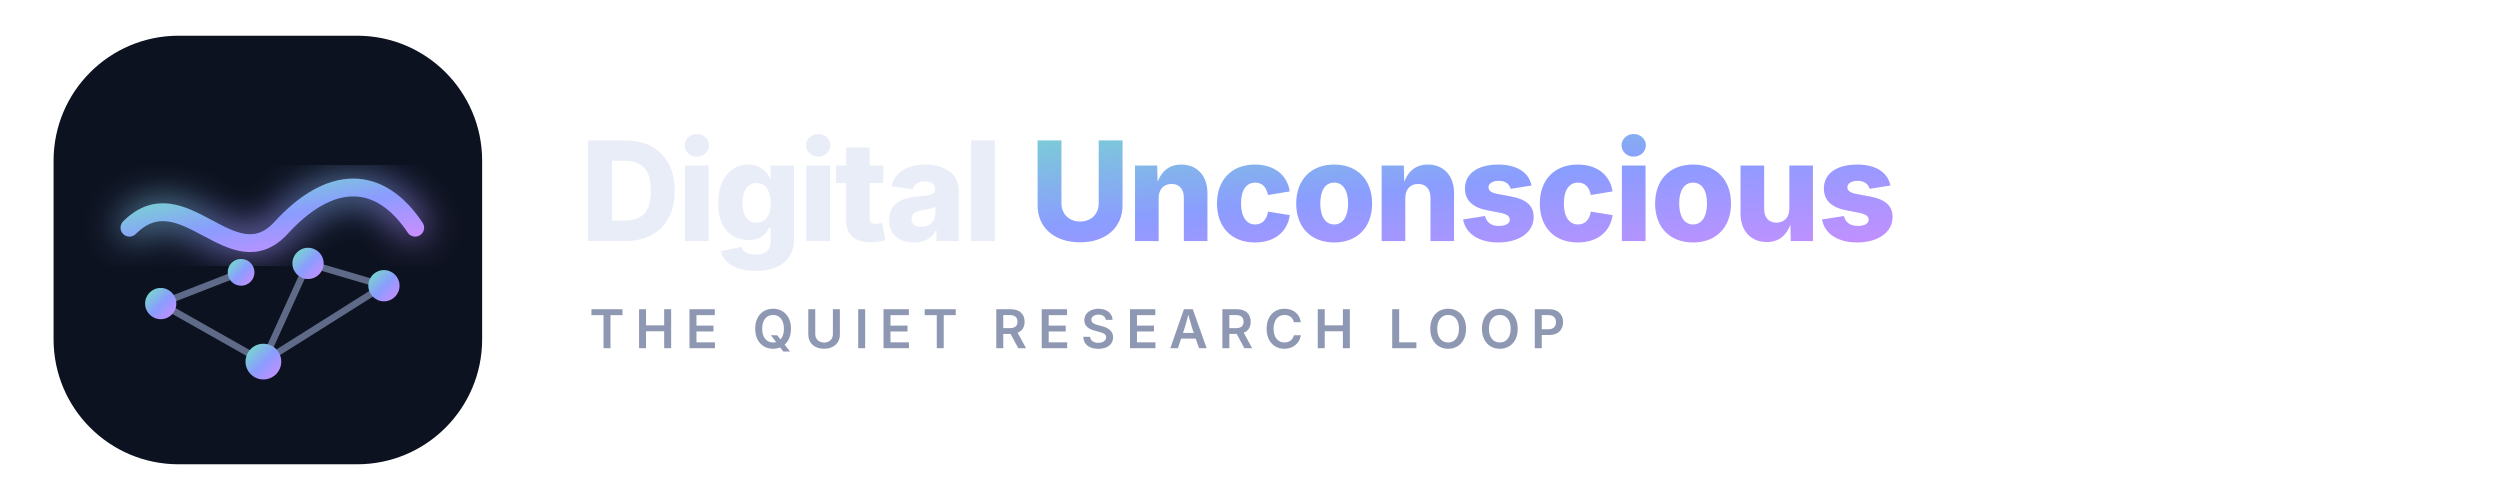
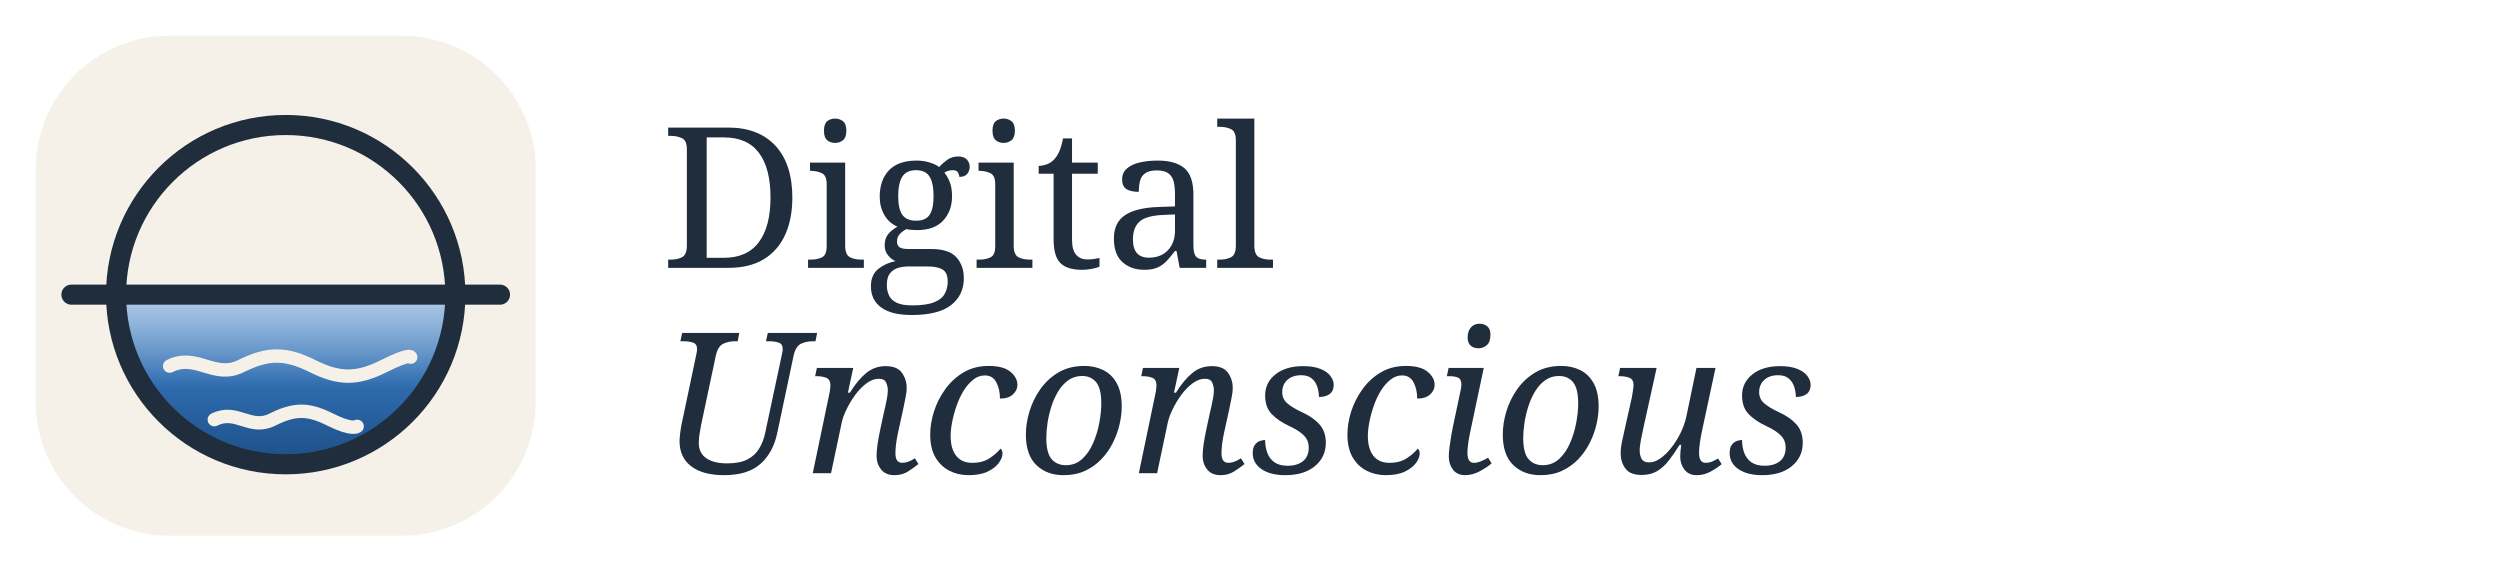
- <svg xmlns="http://www.w3.org/2000/svg" width="560" height="112" viewBox="0 0 560 112" role="img" aria-labelledby="title desc">
+ <svg xmlns="http://www.w3.org/2000/svg" width="560" height="128" viewBox="0 0 560 128" role="img" aria-label="Digital Unconscious">
  <defs>
-     <linearGradient id="aurora" x1="0" y1="0" x2="1" y2="1">
-       <stop offset="0" stop-color="#72e6c1" />
-       <stop offset="0.52" stop-color="#8b9cff" />
-       <stop offset="1" stop-color="#d28cff" />
+     <linearGradient id="sea" x1="0" y1="0" x2="0" y2="1">
+       <stop offset="0" stop-color="#5a92cf" />
+       <stop offset="0.5" stop-color="#2f6db1" />
+       <stop offset="1" stop-color="#1d4f86" />
    </linearGradient>
-     <filter id="glow" x="-40%" y="-40%" width="180%" height="180%">
-       <feGaussianBlur stdDeviation="4" result="blur" />
-       <feMerge>
-         <feMergeNode in="blur" />
-         <feMergeNode in="SourceGraphic" />
-       </feMerge>
-     </filter>
+     <linearGradient id="gloss" x1="0" y1="0" x2="0" y2="1">
+       <stop offset="0" stop-color="#ffffff" stop-opacity="0.55" />
+       <stop offset="0.55" stop-color="#ffffff" stop-opacity="0" />
+     </linearGradient>
  </defs>
-   <g transform="translate(12 8)">
-     <rect width="96" height="96" rx="28" fill="#0d1220" />
-     <path d="M17 43 C29 31 40 55 51 43 S73 31 81 43" fill="none" stroke="url(#aurora)" stroke-width="4" stroke-linecap="round" filter="url(#glow)" />
-     <path d="M24 60 L47 73 L74 56 M24 60 L42 53 M47 73 L57 51 M74 56 L57 51" fill="none" stroke="#7d8caf" stroke-width="1.5" opacity=".72" />
-     <g fill="url(#aurora)">
-       <circle cx="24" cy="60" r="3.5" />
-       <circle cx="42" cy="53" r="3" />
-       <circle cx="47" cy="73" r="4" />
-       <circle cx="57" cy="51" r="3.5" />
-       <circle cx="74" cy="56" r="3.5" />
-     </g>
+   <rect x="8" y="8" width="112" height="112" rx="30" fill="#f6f1e8" />
+   <g>
+     <path d="M26 66 A38 38 0 0 0 102 66 Z" fill="url(#sea)" />
+     <path d="M26 66 A38 38 0 0 0 102 66 Z" fill="url(#gloss)" />
+     <path d="M38 82c6-3 10 3 16 0s10-3 16 0 10 3 16 0 6-2 6-2" fill="none" stroke="#f6f1e8" stroke-width="3" stroke-linecap="round" />
+     <path d="M48 94c5-2.5 8 2.5 13 0s8-2.5 13 0 6 1.5 6 1.5" fill="none" stroke="#f6f1e8" stroke-width="3" stroke-linecap="round" />
  </g>
-   <text x="130" y="54" font-family="Inter,-apple-system,BlinkMacSystemFont,Segoe UI,sans-serif" font-size="31" font-weight="760" letter-spacing="-.7" fill="#e9edf7">Digital <tspan fill="url(#aurora)">Unconscious</tspan>
-   </text>
-   <text x="132" y="78" font-family="Inter,-apple-system,BlinkMacSystemFont,Segoe UI,sans-serif" font-size="12" font-weight="600" letter-spacing="2.35" fill="#8e98b3">THE QUIET RESEARCH LOOP</text>
+   <circle cx="64" cy="66" r="38" fill="none" stroke="#1f2d3d" stroke-width="4.5" />
+   <path d="M16 66h96" stroke="#1f2d3d" stroke-width="4.5" stroke-linecap="round" />
+   <text x="148" y="60" font-family="Fraunces, 'Iowan Old Style', Georgia, serif" font-weight="300" font-size="44" fill="#1f2d3d">Digital</text>
+   <text x="148" y="106" font-family="Fraunces, 'Iowan Old Style', Georgia, serif" font-style="italic" font-weight="300" font-size="44" fill="#1f2d3d">Unconscious</text>
</svg>
